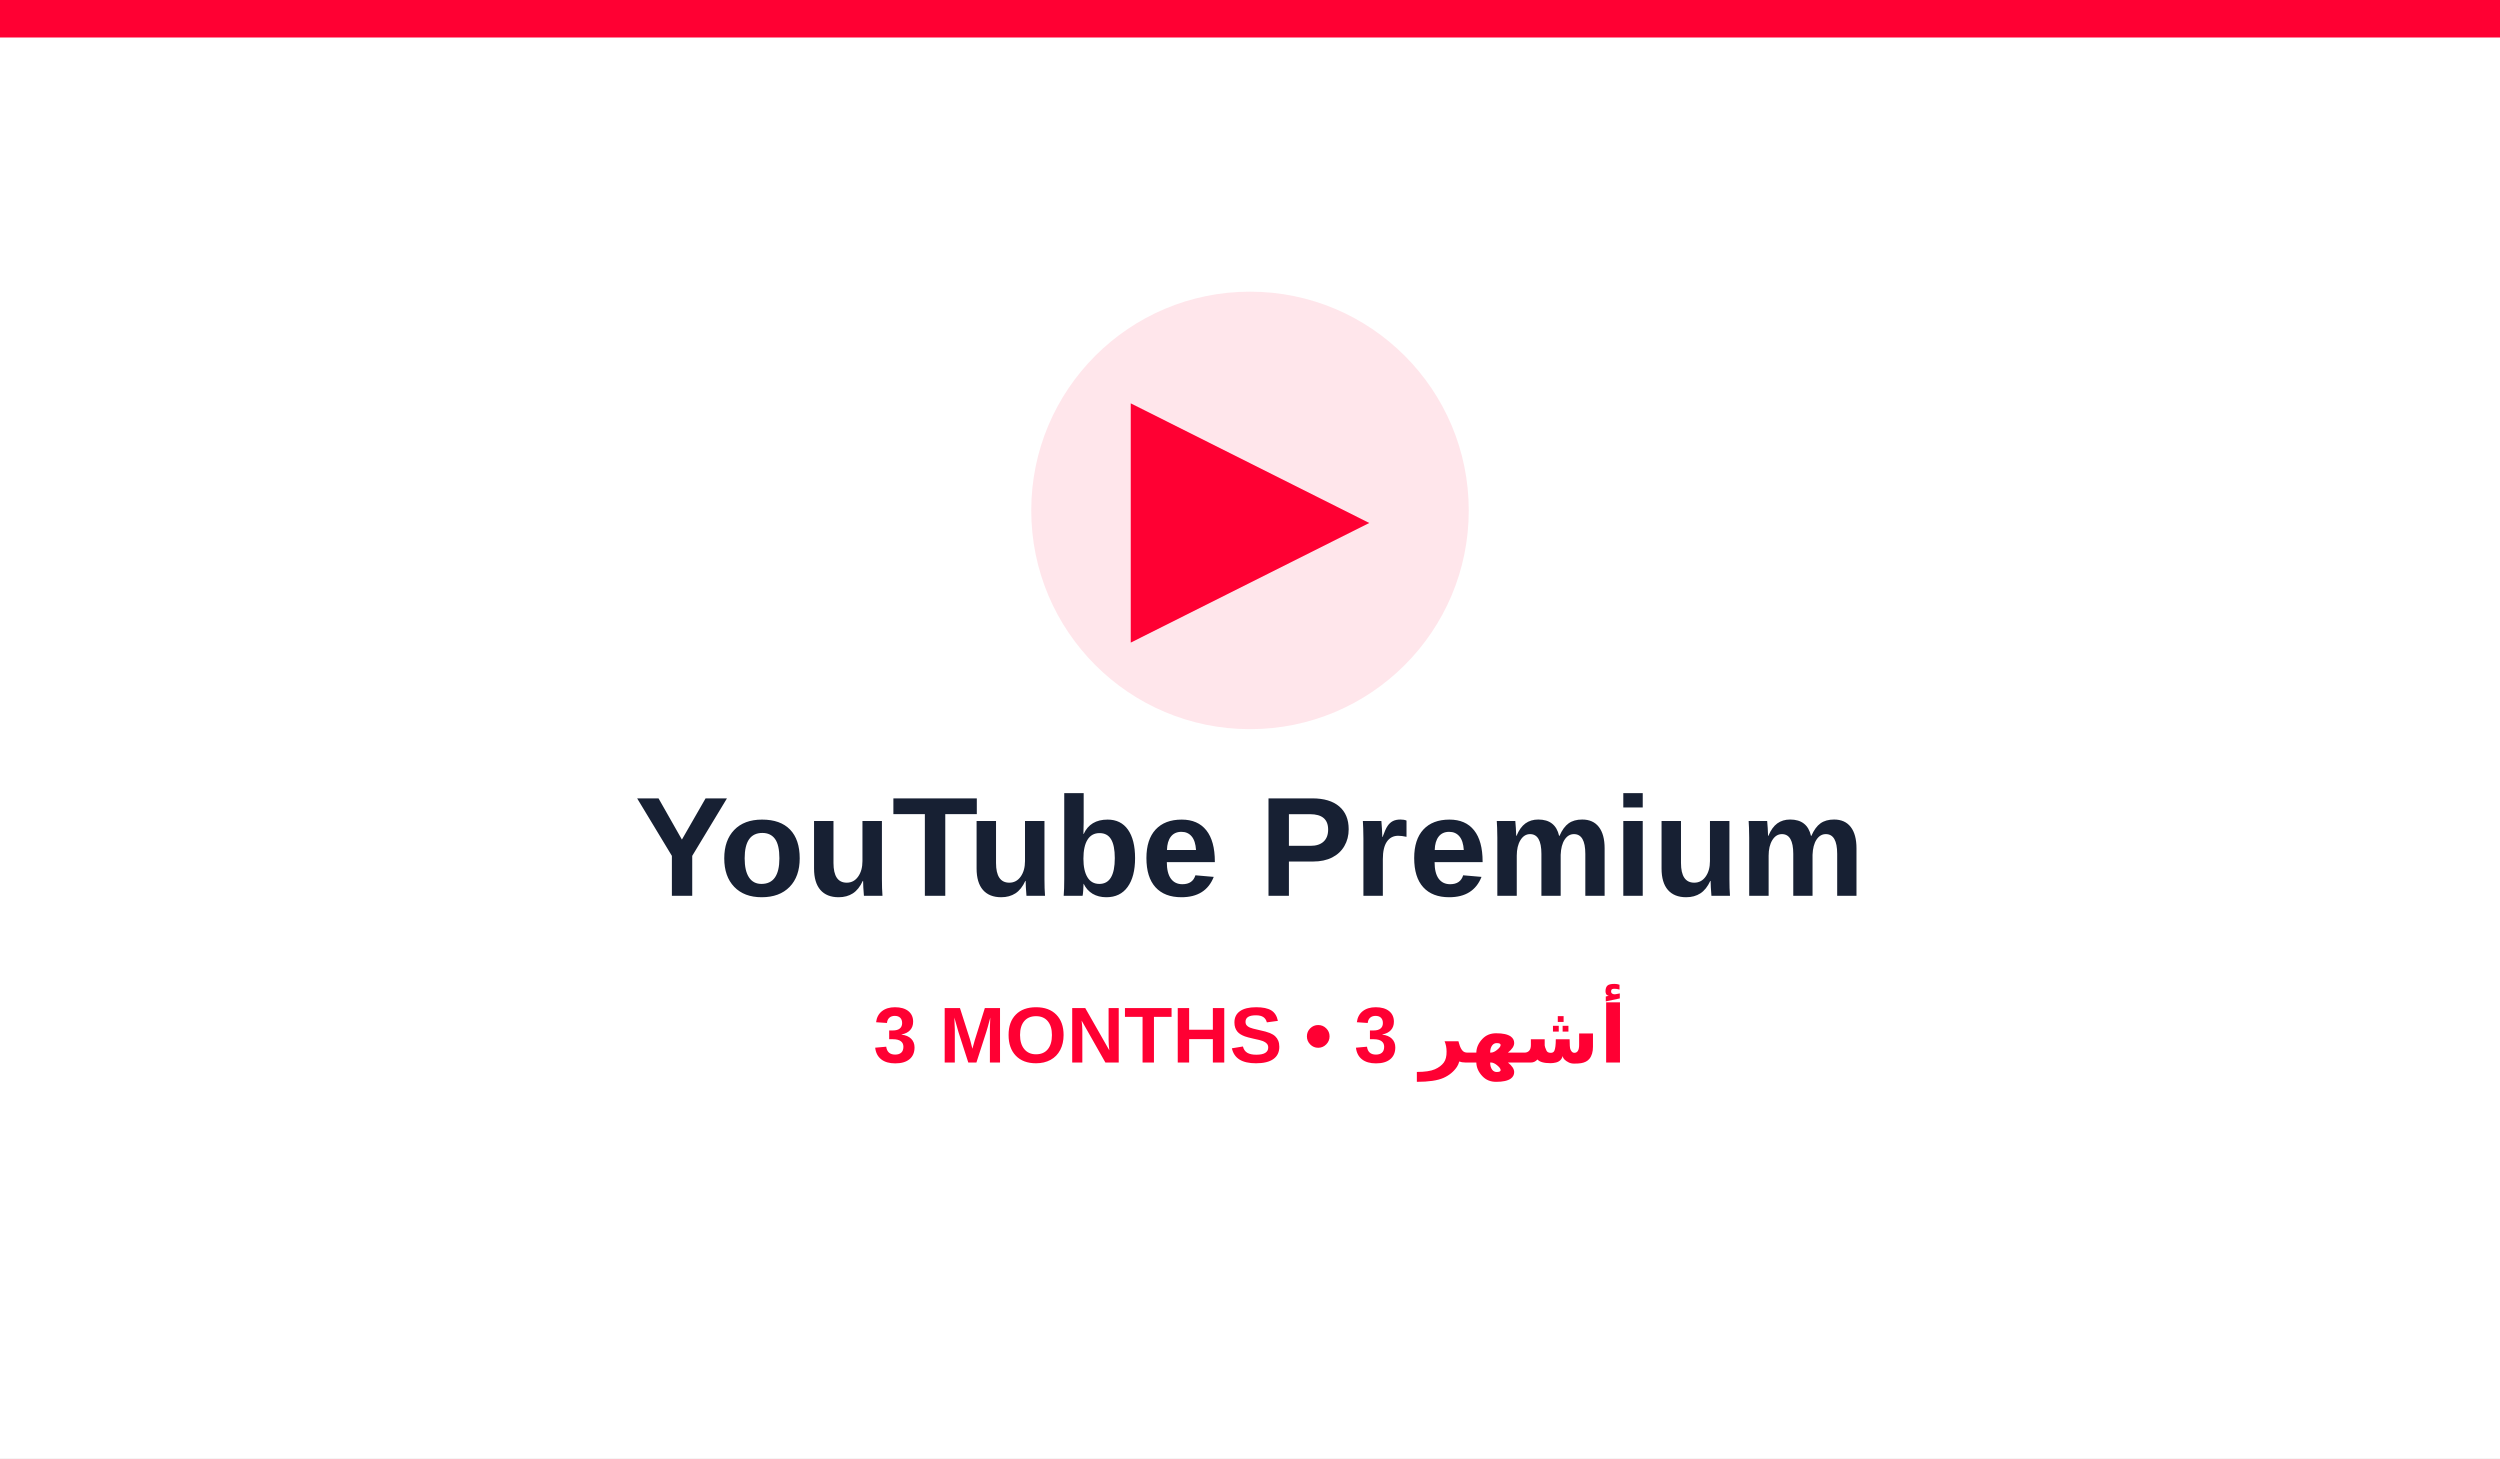
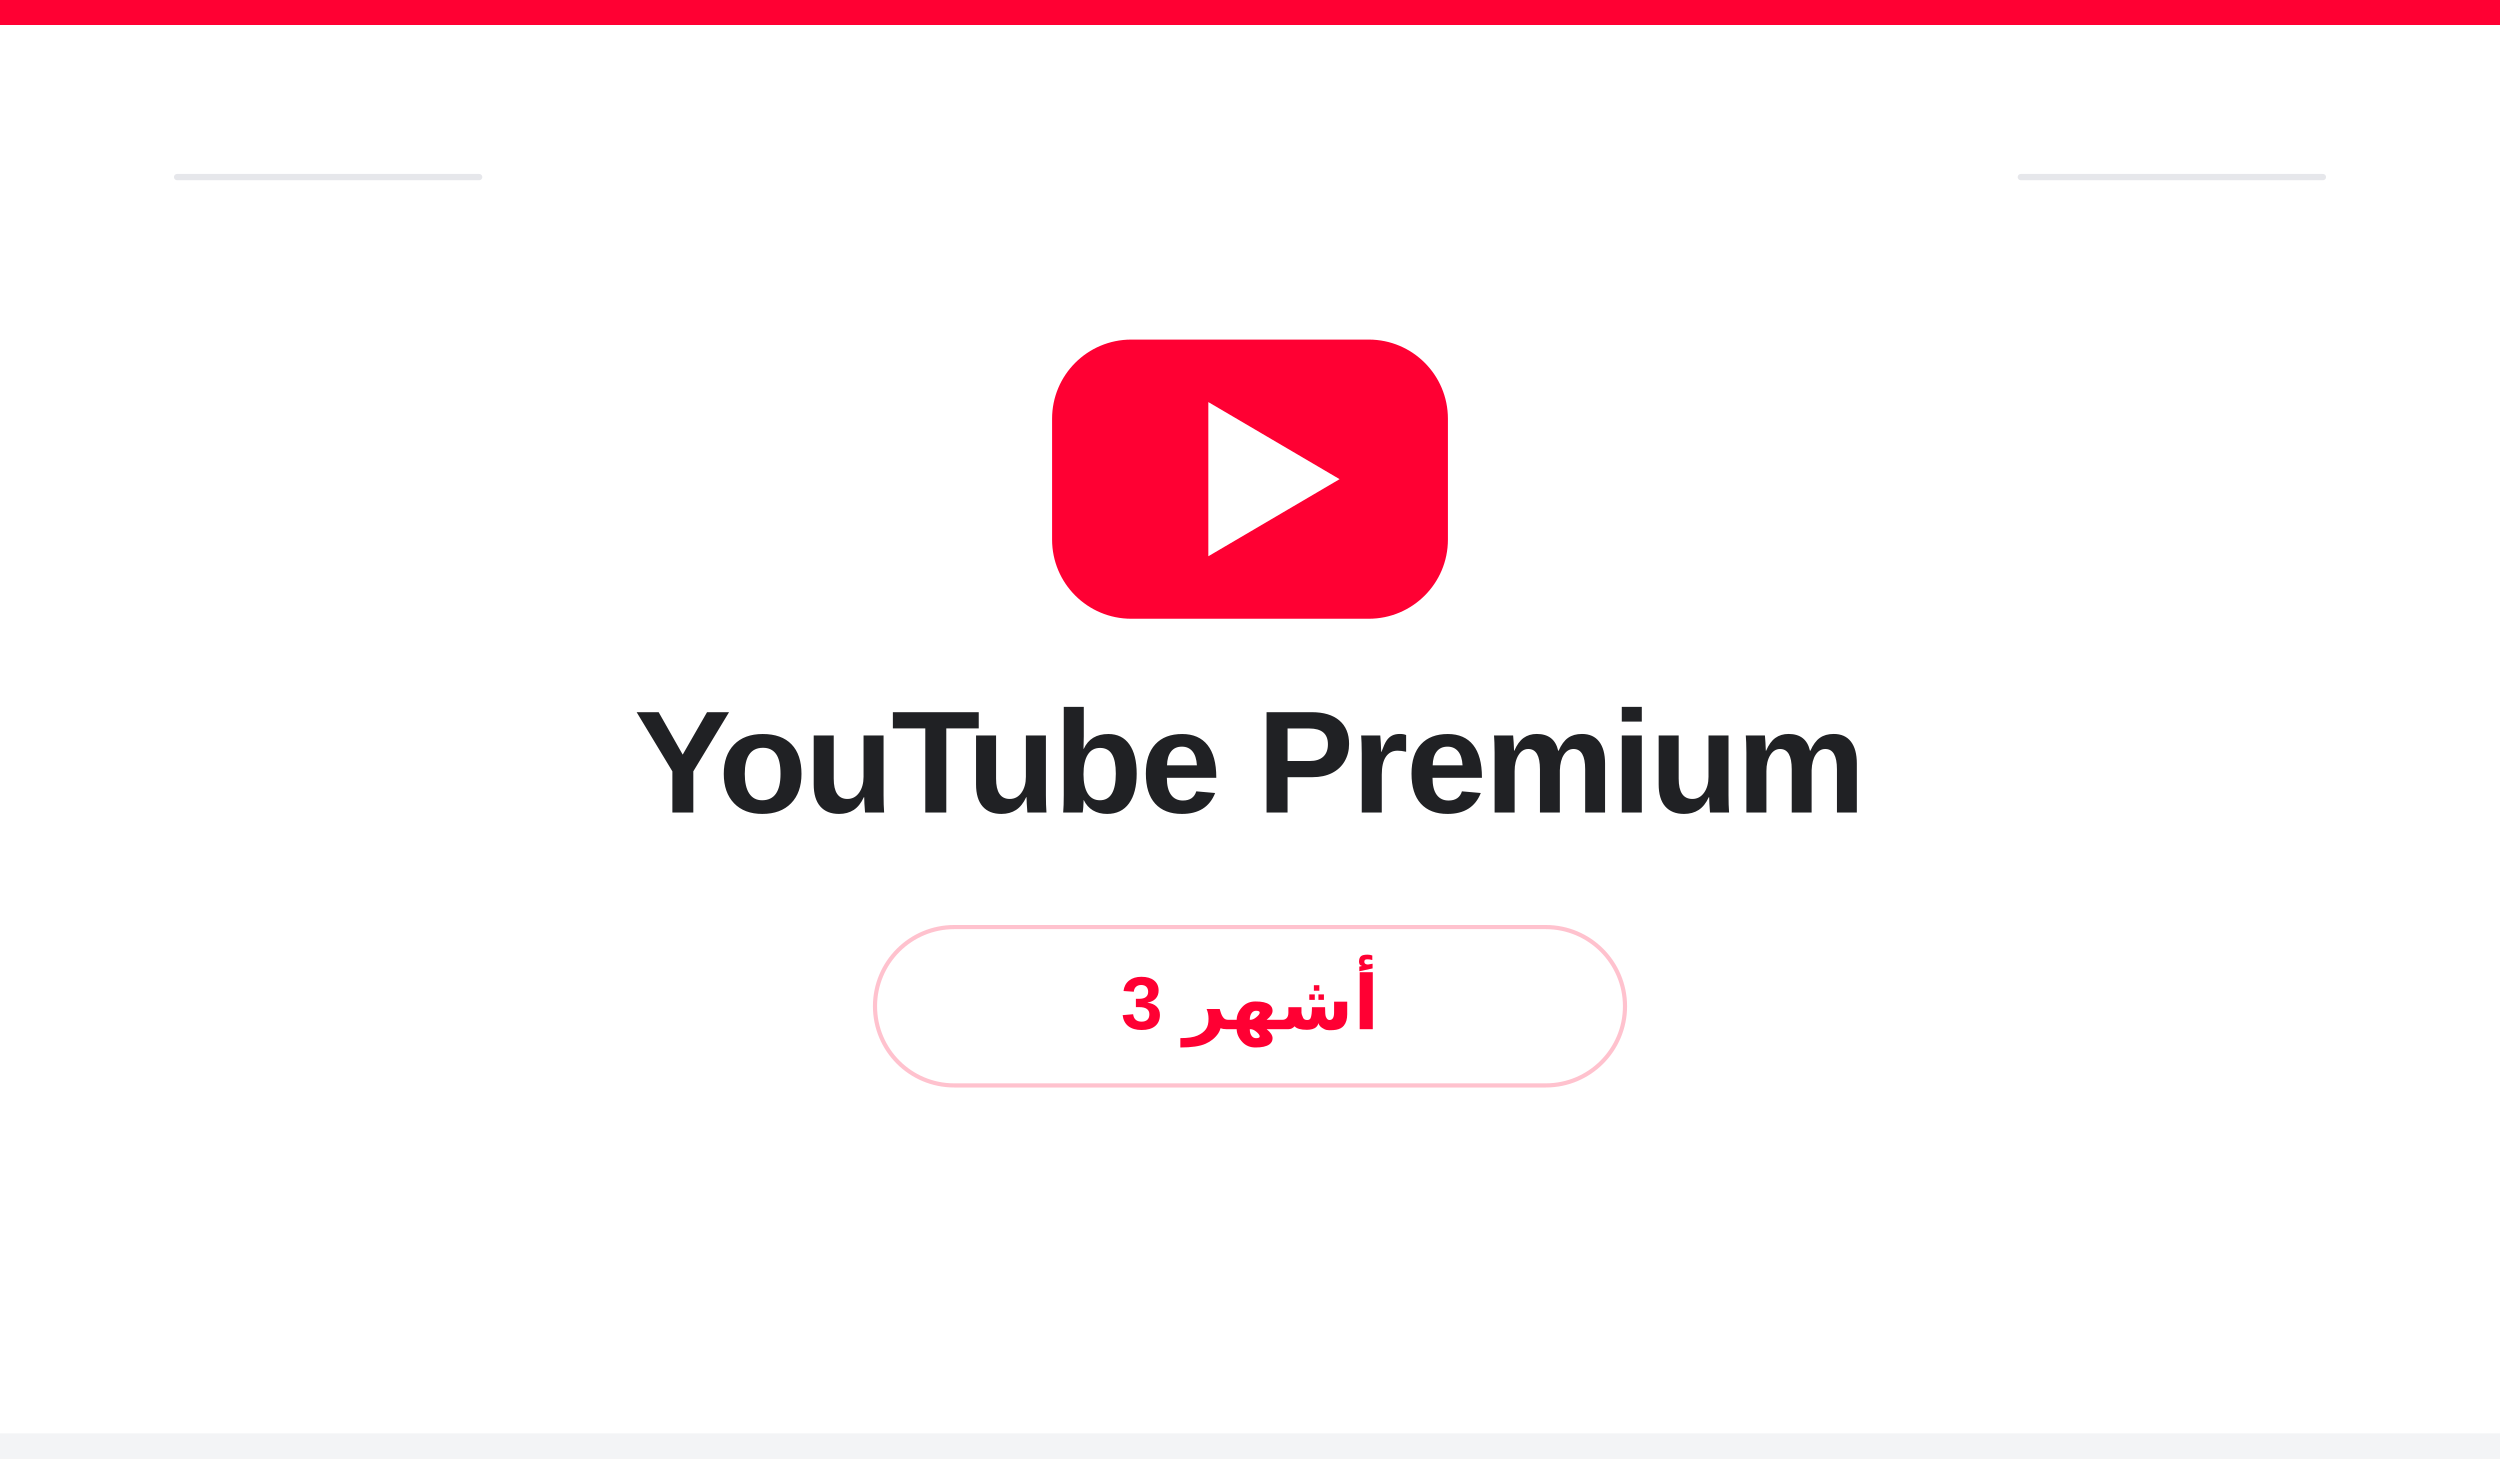
- <svg xmlns="http://www.w3.org/2000/svg" width="1200" height="700" viewBox="0 0 1200 700">
+ <svg xmlns="http://www.w3.org/2000/svg" width="1200" height="700" viewBox="0 0 1200 700" role="img" aria-label="YouTube Premium - 3 أشهر">
  <rect width="1200" height="700" fill="#ffffff" />
-   <path d="M0 0H1200V18H0Z" fill="#ff0033" />
-   <circle cx="600" cy="245" r="105" fill="#ff0033" fill-opacity=".10" />
-   <text x="600" y="290" text-anchor="middle" font-family="Arial,sans-serif" font-size="150" font-weight="700" fill="#ff0033">▶</text>
-   <text x="600" y="430" text-anchor="middle" font-family="Arial,sans-serif" font-size="68" font-weight="700" fill="#172033">YouTube Premium</text>
-   <text x="600" y="510" text-anchor="middle" font-family="Arial,sans-serif" font-size="38" font-weight="600" fill="#ff0033">3 MONTHS • 3 أشهر</text>
+   <path d="M0 0H1200V12H0Z" fill="#ff0033" />
+   <path d="M0 688H1200V700H0Z" fill="#f3f4f6" />
+   <path d="M85 85H230" stroke="#e6e7eb" stroke-width="3" stroke-linecap="round" />
+   <path d="M970 85H1115" stroke="#e6e7eb" stroke-width="3" stroke-linecap="round" />
+   <g transform="translate(600 230)">
+     <rect x="-95" y="-67" width="190" height="134" rx="38" fill="#ff0033" />
+     <path d="M-20 -37 L-20 37 L43 0 Z" fill="#ffffff" />
+   </g>
+   <text x="600" y="390" text-anchor="middle" font-family="Arial,sans-serif" font-size="70" font-weight="700" letter-spacing="-1.2" fill="#202124">YouTube Premium</text>
+   <rect x="420" y="445" width="360" height="76" rx="38" fill="#ffffff" stroke="#ff0033" stroke-opacity=".24" stroke-width="2" />
+   <text x="600" y="494" text-anchor="middle" font-family="Arial,sans-serif" font-size="36" font-weight="700" fill="#ff0033">3 أشهر</text>
</svg>
